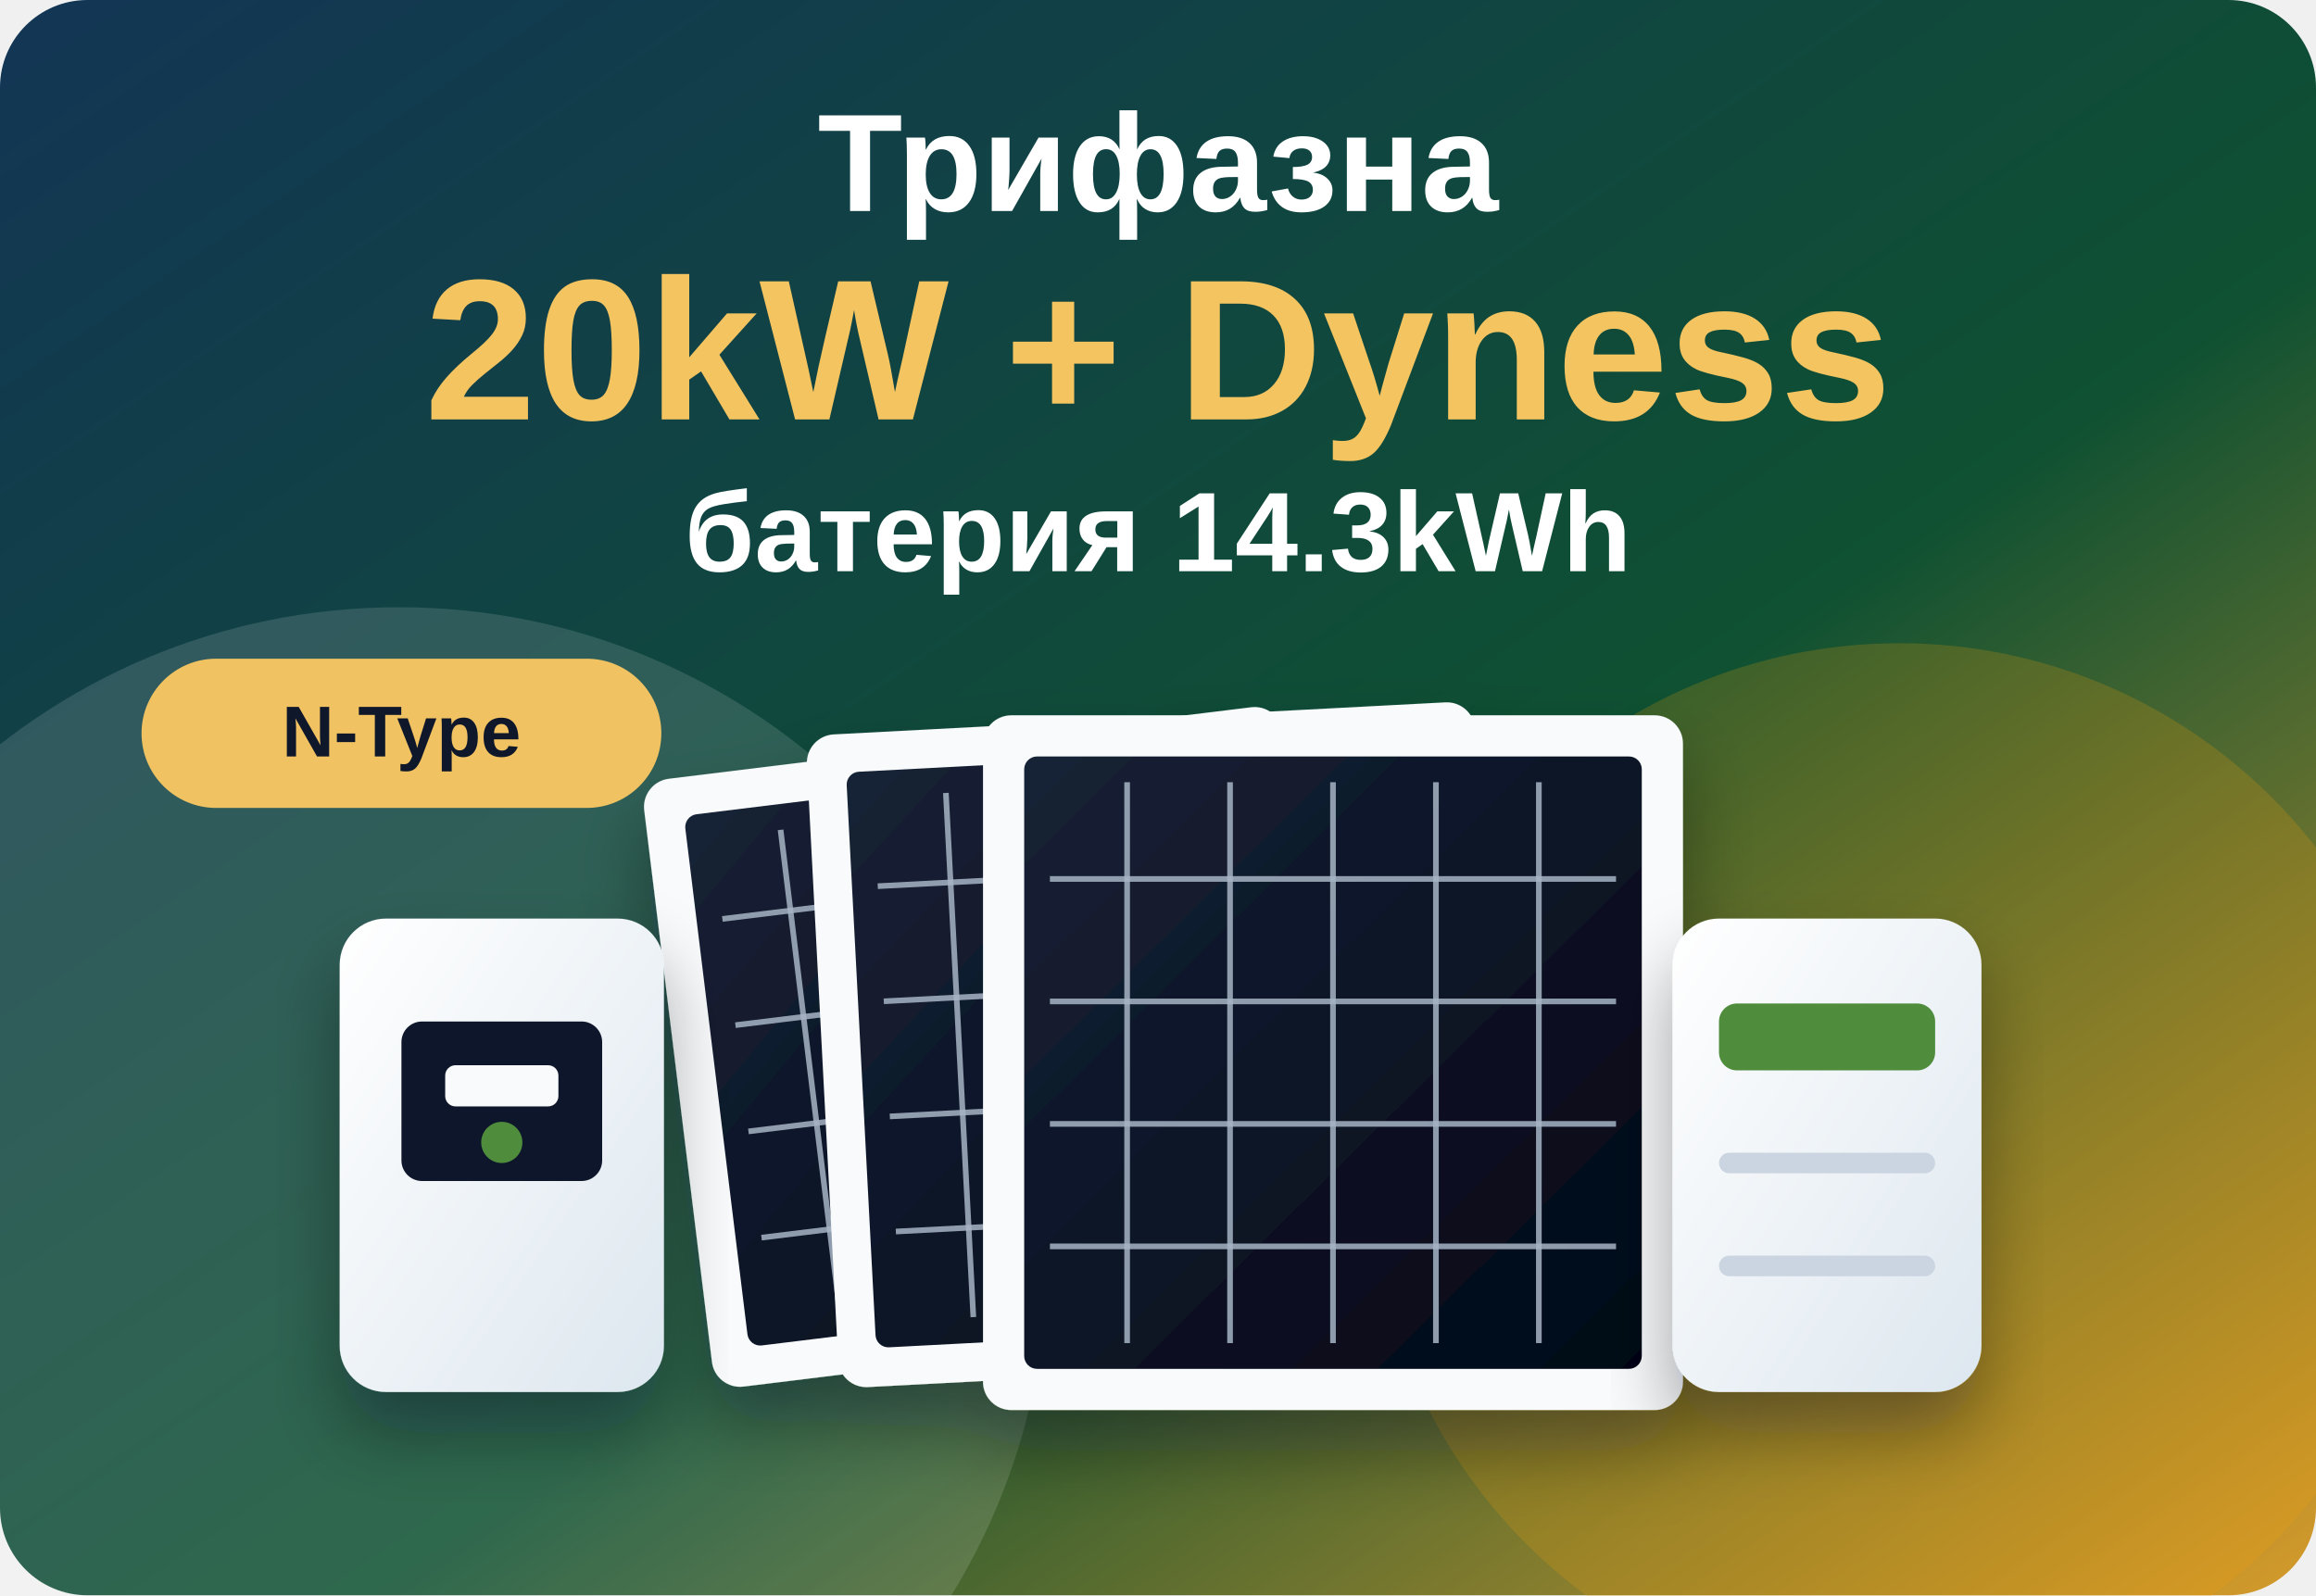
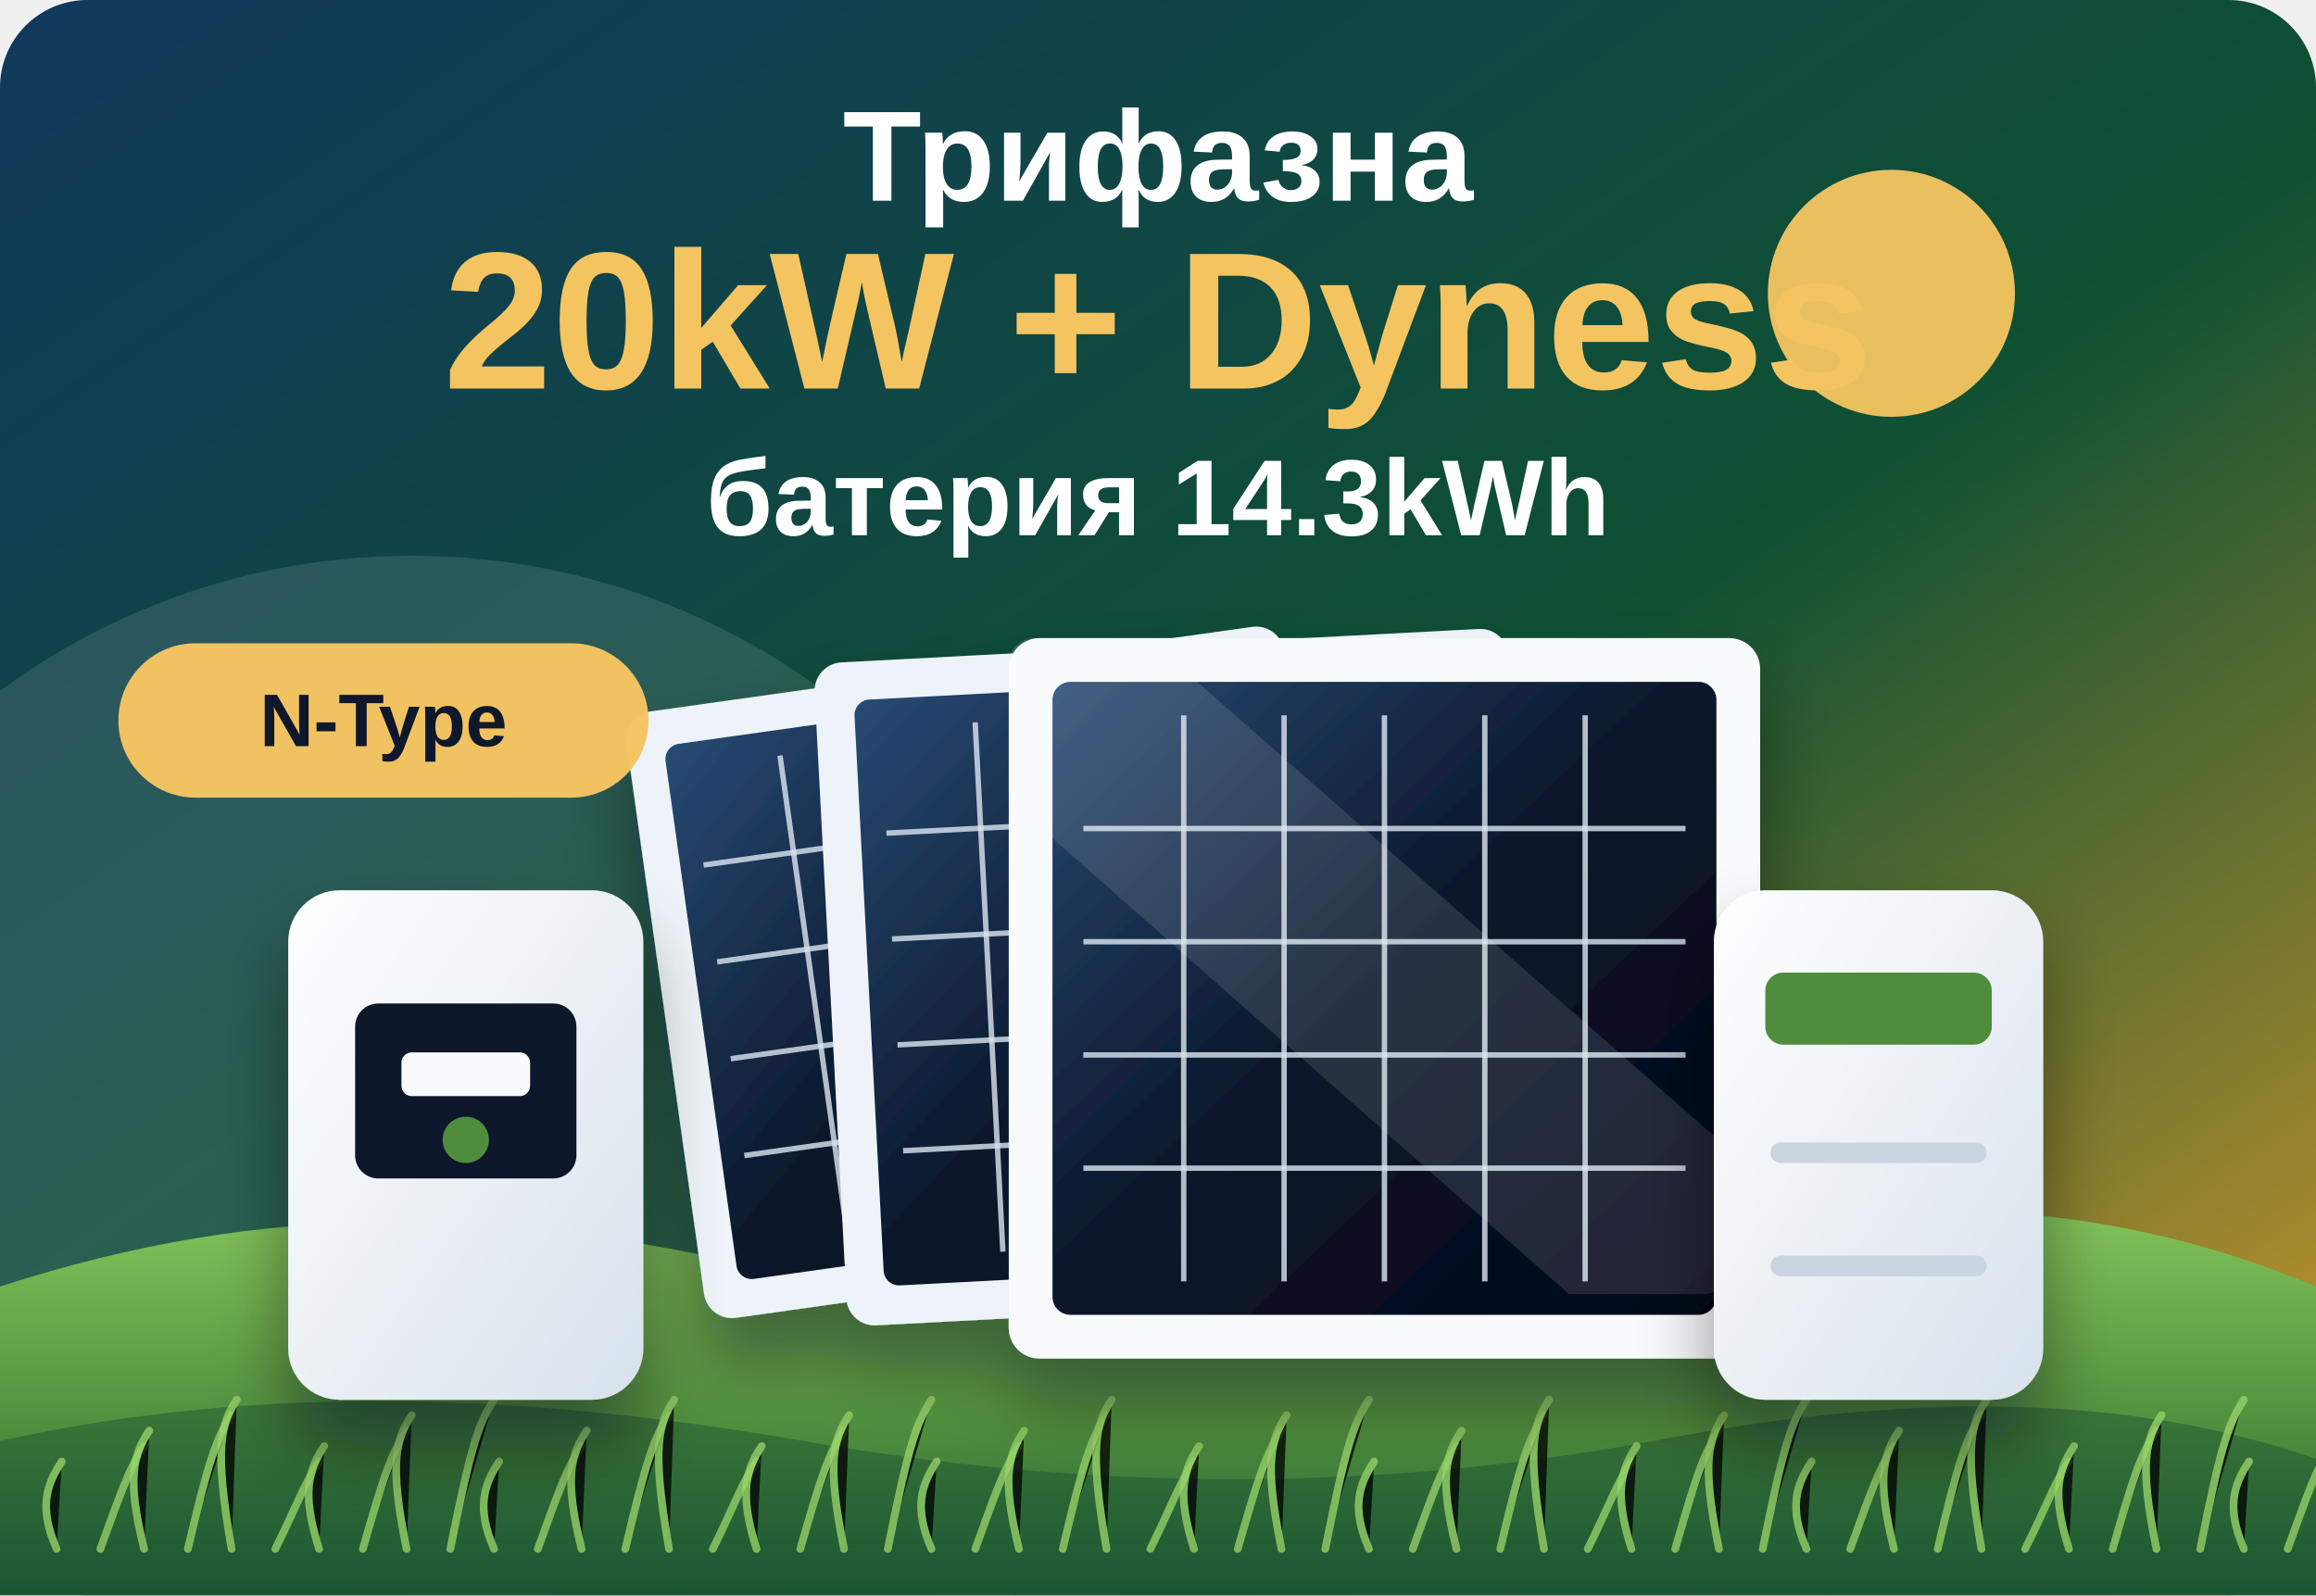
<svg xmlns="http://www.w3.org/2000/svg" width="900" height="620" viewBox="0 0 900 620" role="img" aria-label="Трифазна 20kW Dyness 14.3kWh">
  <defs>
-     <linearGradient id="bg" x1="0" y1="0" x2="1" y2="1">
-       <stop offset="0" stop-color="#123555" />
-       <stop offset=".58" stop-color="#0F5132" />
+     <linearGradient id="sky" x1="0" y1="0" x2="1" y2="1">
+       <stop offset="0" stop-color="#11385C" />
+       <stop offset=".55" stop-color="#0F5132" />
      <stop offset="1" stop-color="#D79B2B" />
    </linearGradient>
-     <linearGradient id="panel" x1="0" y1="0" x2="1" y2="1">
-       <stop offset="0" stop-color="#172235" />
+     <linearGradient id="glass" x1="0" y1="0" x2="1" y2="1">
+       <stop offset="0" stop-color="#284A74" />
+       <stop offset=".48" stop-color="#0B172A" />
      <stop offset="1" stop-color="#020617" />
    </linearGradient>
    <linearGradient id="device" x1="0" y1="0" x2="1" y2="1">
      <stop offset="0" stop-color="#FFFFFF" />
-       <stop offset="1" stop-color="#DDE7EF" />
+       <stop offset="1" stop-color="#D8E2EC" />
    </linearGradient>
-     <filter id="shadow" x="-20%" y="-20%" width="140%" height="150%">
-       <feDropShadow dx="0" dy="16" stdDeviation="14" flood-color="#020617" flood-opacity=".36" />
+     <linearGradient id="grass" x1="0" y1="0" x2="0" y2="1">
+       <stop offset="0" stop-color="#83C35A" />
+       <stop offset=".58" stop-color="#4F8D3D" />
+       <stop offset="1" stop-color="#1D5B35" />
+     </linearGradient>
+     <filter id="shadow" x="-25%" y="-25%" width="150%" height="160%">
+       <feDropShadow dx="0" dy="18" stdDeviation="14" flood-color="#020617" flood-opacity=".42" />
    </filter>
+     <clipPath id="shineClip">
+       <rect x="0" y="0" width="280" height="255" rx="10" />
+     </clipPath>
  </defs>
-   <rect width="900" height="620" rx="34" fill="url(#bg)" />
-   <circle cx="155" cy="488" r="252" fill="#FFFFFF" opacity=".13" />
-   <circle cx="738" cy="455" r="205" fill="#F59E0B" opacity=".2" />
+   <rect width="900" height="620" rx="34" fill="url(#sky)" />
+   <circle cx="735" cy="114" r="48" fill="#F4C461" opacity=".95">
+     <animate attributeName="opacity" values=".78;.98;.78" dur="4.8s" repeatCount="indefinite" />
+   </circle>
+   <circle cx="160" cy="486" r="270" fill="#FFFFFF" opacity=".11" />
+   <path class="offer-grass" d="M0 500c105 -34 194 -31 302 -6 112 26 205 27 317 -4 102 -28 193 -27 281 10v120H0z" fill="url(#grass)" />
+   <path class="offer-grass" d="M0 560c104 -23 208 -18 312 0 114 20 226 20 336 -1 101 -19 183 -16 252 8v53H0z" fill="#184D31" opacity=".45" />
+   <path d="M22 602c-7 -16 -4 -25 2 -34" stroke="#9BD56B" stroke-width="3" stroke-linecap="round" opacity=".75" />
+   <path d="M39 602c8 -22 11 -31 17 -40" stroke="#9BD56B" stroke-width="3" stroke-linecap="round" opacity=".75" />
+   <path d="M56 602c-7 -28 -4 -37 2 -46" stroke="#9BD56B" stroke-width="3" stroke-linecap="round" opacity=".75" />
+   <path d="M73 602c8 -34 11 -43 17 -52" stroke="#9BD56B" stroke-width="3" stroke-linecap="round" opacity=".75" />
+   <path d="M90 602c-7 -40 -4 -49 2 -58" stroke="#9BD56B" stroke-width="3" stroke-linecap="round" opacity=".75" />
+   <path d="M107 602c8 -16 11 -25 17 -34" stroke="#9BD56B" stroke-width="3" stroke-linecap="round" opacity=".75" />
+   <path d="M124 602c-7 -22 -4 -31 2 -40" stroke="#9BD56B" stroke-width="3" stroke-linecap="round" opacity=".75" />
+   <path d="M141 602c8 -28 11 -37 17 -46" stroke="#9BD56B" stroke-width="3" stroke-linecap="round" opacity=".75" />
+   <path d="M158 602c-7 -34 -4 -43 2 -52" stroke="#9BD56B" stroke-width="3" stroke-linecap="round" opacity=".75" />
+   <path d="M175 602c8 -40 11 -49 17 -58" stroke="#9BD56B" stroke-width="3" stroke-linecap="round" opacity=".75" />
+   <path d="M192 602c-7 -16 -4 -25 2 -34" stroke="#9BD56B" stroke-width="3" stroke-linecap="round" opacity=".75" />
+   <path d="M209 602c8 -22 11 -31 17 -40" stroke="#9BD56B" stroke-width="3" stroke-linecap="round" opacity=".75" />
+   <path d="M226 602c-7 -28 -4 -37 2 -46" stroke="#9BD56B" stroke-width="3" stroke-linecap="round" opacity=".75" />
+   <path d="M243 602c8 -34 11 -43 17 -52" stroke="#9BD56B" stroke-width="3" stroke-linecap="round" opacity=".75" />
+   <path d="M260 602c-7 -40 -4 -49 2 -58" stroke="#9BD56B" stroke-width="3" stroke-linecap="round" opacity=".75" />
+   <path d="M277 602c8 -16 11 -25 17 -34" stroke="#9BD56B" stroke-width="3" stroke-linecap="round" opacity=".75" />
+   <path d="M294 602c-7 -22 -4 -31 2 -40" stroke="#9BD56B" stroke-width="3" stroke-linecap="round" opacity=".75" />
+   <path d="M311 602c8 -28 11 -37 17 -46" stroke="#9BD56B" stroke-width="3" stroke-linecap="round" opacity=".75" />
+   <path d="M328 602c-7 -34 -4 -43 2 -52" stroke="#9BD56B" stroke-width="3" stroke-linecap="round" opacity=".75" />
+   <path d="M345 602c8 -40 11 -49 17 -58" stroke="#9BD56B" stroke-width="3" stroke-linecap="round" opacity=".75" />
+   <path d="M362 602c-7 -16 -4 -25 2 -34" stroke="#9BD56B" stroke-width="3" stroke-linecap="round" opacity=".75" />
+   <path d="M379 602c8 -22 11 -31 17 -40" stroke="#9BD56B" stroke-width="3" stroke-linecap="round" opacity=".75" />
+   <path d="M396 602c-7 -28 -4 -37 2 -46" stroke="#9BD56B" stroke-width="3" stroke-linecap="round" opacity=".75" />
+   <path d="M413 602c8 -34 11 -43 17 -52" stroke="#9BD56B" stroke-width="3" stroke-linecap="round" opacity=".75" />
+   <path d="M430 602c-7 -40 -4 -49 2 -58" stroke="#9BD56B" stroke-width="3" stroke-linecap="round" opacity=".75" />
+   <path d="M447 602c8 -16 11 -25 17 -34" stroke="#9BD56B" stroke-width="3" stroke-linecap="round" opacity=".75" />
+   <path d="M464 602c-7 -22 -4 -31 2 -40" stroke="#9BD56B" stroke-width="3" stroke-linecap="round" opacity=".75" />
+   <path d="M481 602c8 -28 11 -37 17 -46" stroke="#9BD56B" stroke-width="3" stroke-linecap="round" opacity=".75" />
+   <path d="M498 602c-7 -34 -4 -43 2 -52" stroke="#9BD56B" stroke-width="3" stroke-linecap="round" opacity=".75" />
+   <path d="M515 602c8 -40 11 -49 17 -58" stroke="#9BD56B" stroke-width="3" stroke-linecap="round" opacity=".75" />
+   <path d="M532 602c-7 -16 -4 -25 2 -34" stroke="#9BD56B" stroke-width="3" stroke-linecap="round" opacity=".75" />
+   <path d="M549 602c8 -22 11 -31 17 -40" stroke="#9BD56B" stroke-width="3" stroke-linecap="round" opacity=".75" />
+   <path d="M566 602c-7 -28 -4 -37 2 -46" stroke="#9BD56B" stroke-width="3" stroke-linecap="round" opacity=".75" />
+   <path d="M583 602c8 -34 11 -43 17 -52" stroke="#9BD56B" stroke-width="3" stroke-linecap="round" opacity=".75" />
+   <path d="M600 602c-7 -40 -4 -49 2 -58" stroke="#9BD56B" stroke-width="3" stroke-linecap="round" opacity=".75" />
+   <path d="M617 602c8 -16 11 -25 17 -34" stroke="#9BD56B" stroke-width="3" stroke-linecap="round" opacity=".75" />
+   <path d="M634 602c-7 -22 -4 -31 2 -40" stroke="#9BD56B" stroke-width="3" stroke-linecap="round" opacity=".75" />
+   <path d="M651 602c8 -28 11 -37 17 -46" stroke="#9BD56B" stroke-width="3" stroke-linecap="round" opacity=".75" />
+   <path d="M668 602c-7 -34 -4 -43 2 -52" stroke="#9BD56B" stroke-width="3" stroke-linecap="round" opacity=".75" />
+   <path d="M685 602c8 -40 11 -49 17 -58" stroke="#9BD56B" stroke-width="3" stroke-linecap="round" opacity=".75" />
+   <path d="M702 602c-7 -16 -4 -25 2 -34" stroke="#9BD56B" stroke-width="3" stroke-linecap="round" opacity=".75" />
+   <path d="M719 602c8 -22 11 -31 17 -40" stroke="#9BD56B" stroke-width="3" stroke-linecap="round" opacity=".75" />
+   <path d="M736 602c-7 -28 -4 -37 2 -46" stroke="#9BD56B" stroke-width="3" stroke-linecap="round" opacity=".75" />
+   <path d="M753 602c8 -34 11 -43 17 -52" stroke="#9BD56B" stroke-width="3" stroke-linecap="round" opacity=".75" />
+   <path d="M770 602c-7 -40 -4 -49 2 -58" stroke="#9BD56B" stroke-width="3" stroke-linecap="round" opacity=".75" />
+   <path d="M787 602c8 -16 11 -25 17 -34" stroke="#9BD56B" stroke-width="3" stroke-linecap="round" opacity=".75" />
+   <path d="M804 602c-7 -22 -4 -31 2 -40" stroke="#9BD56B" stroke-width="3" stroke-linecap="round" opacity=".75" />
+   <path d="M821 602c8 -28 11 -37 17 -46" stroke="#9BD56B" stroke-width="3" stroke-linecap="round" opacity=".75" />
+   <path d="M838 602c-7 -34 -4 -43 2 -52" stroke="#9BD56B" stroke-width="3" stroke-linecap="round" opacity=".75" />
+   <path d="M855 602c8 -40 11 -49 17 -58" stroke="#9BD56B" stroke-width="3" stroke-linecap="round" opacity=".75" />
+   <path d="M872 602c-7 -16 -4 -25 2 -34" stroke="#9BD56B" stroke-width="3" stroke-linecap="round" opacity=".75" />
+   <path d="M889 602c8 -22 11 -31 17 -40" stroke="#9BD56B" stroke-width="3" stroke-linecap="round" opacity=".75" />
  <g font-family="Arial, sans-serif" text-anchor="middle">
-     <text x="450" y="82" font-size="54" font-weight="900" fill="#FFFFFF">Трифазна</text>
-     <text x="450" y="163" font-size="78" font-weight="900" fill="#F4C461">20kW + Dyness</text>
-     <text x="450" y="222" font-size="44" font-weight="900" fill="#FFFFFF">батерия 14.3kWh</text>
+     <text x="450" y="78" font-size="50" font-weight="900" fill="#FFFFFF">Трифазна</text>
+     <text x="450" y="151" font-size="76" font-weight="900" fill="#F4C461">20kW + Dyness</text>
+     <text x="450" y="208" font-size="42" font-weight="900" fill="#FFFFFF">батерия 14.3kWh</text>
  </g>
-   <g filter="url(#shadow)">
-     <g transform="translate(249 304) rotate(-7)">
-       <rect width="250" height="238" rx="11" fill="#F8FAFC" />
-       <rect x="15" y="15" width="220" height="208" rx="5" fill="url(#panel)" />
-       <line x1="51.667" y1="25" x2="51.667" y2="213" stroke="#A6B4C4" stroke-width="2.2" opacity=".85" />
-       <line x1="88.333" y1="25" x2="88.333" y2="213" stroke="#A6B4C4" stroke-width="2.2" opacity=".85" />
-       <line x1="125" y1="25" x2="125" y2="213" stroke="#A6B4C4" stroke-width="2.2" opacity=".85" />
-       <line x1="161.667" y1="25" x2="161.667" y2="213" stroke="#A6B4C4" stroke-width="2.2" opacity=".85" />
-       <line x1="198.333" y1="25" x2="198.333" y2="213" stroke="#A6B4C4" stroke-width="2.2" opacity=".85" />
-       <line x1="25" y1="56.6" x2="225" y2="56.6" stroke="#A6B4C4" stroke-width="2.2" opacity=".85" />
-       <line x1="25" y1="98.2" x2="225" y2="98.2" stroke="#A6B4C4" stroke-width="2.2" opacity=".85" />
-       <line x1="25" y1="139.8" x2="225" y2="139.8" stroke="#A6B4C4" stroke-width="2.2" opacity=".85" />
-       <line x1="25" y1="181.4" x2="225" y2="181.4" stroke="#A6B4C4" stroke-width="2.2" opacity=".85" />
+   <g class="solar-module" filter="url(#shadow)">
+     <g transform="translate(242 278) rotate(-8)">
+       <rect width="258" height="238" rx="11" fill="#EDF3F8" />
+       <rect x="14" y="14" width="230" height="210" rx="6" fill="url(#glass)" />
+       <line x1="58.333" y1="24" x2="58.333" y2="214" stroke="#D7E2EE" stroke-width="2.1" opacity=".82" />
+       <line x1="93.667" y1="24" x2="93.667" y2="214" stroke="#D7E2EE" stroke-width="2.1" opacity=".82" />
+       <line x1="129" y1="24" x2="129" y2="214" stroke="#D7E2EE" stroke-width="2.1" opacity=".82" />
+       <line x1="164.333" y1="24" x2="164.333" y2="214" stroke="#D7E2EE" stroke-width="2.1" opacity=".82" />
+       <line x1="199.667" y1="24" x2="199.667" y2="214" stroke="#D7E2EE" stroke-width="2.1" opacity=".82" />
+       <line x1="23" y1="62" x2="235" y2="62" stroke="#D7E2EE" stroke-width="2.1" opacity=".82" />
+       <line x1="23" y1="100" x2="235" y2="100" stroke="#D7E2EE" stroke-width="2.1" opacity=".82" />
+       <line x1="23" y1="138" x2="235" y2="138" stroke="#D7E2EE" stroke-width="2.1" opacity=".82" />
+       <line x1="23" y1="176" x2="235" y2="176" stroke="#D7E2EE" stroke-width="2.1" opacity=".82" />
    </g>
-     <g transform="translate(313 286) rotate(-3)">
-       <rect width="260" height="254" rx="11" fill="#F8FAFC" />
-       <rect x="15" y="15" width="230" height="224" rx="5" fill="url(#panel)" />
-       <line x1="53.333" y1="25" x2="53.333" y2="229" stroke="#A6B4C4" stroke-width="2.2" opacity=".85" />
-       <line x1="91.667" y1="25" x2="91.667" y2="229" stroke="#A6B4C4" stroke-width="2.2" opacity=".85" />
-       <line x1="130" y1="25" x2="130" y2="229" stroke="#A6B4C4" stroke-width="2.2" opacity=".85" />
-       <line x1="168.333" y1="25" x2="168.333" y2="229" stroke="#A6B4C4" stroke-width="2.2" opacity=".85" />
-       <line x1="206.667" y1="25" x2="206.667" y2="229" stroke="#A6B4C4" stroke-width="2.2" opacity=".85" />
-       <line x1="25" y1="59.8" x2="235" y2="59.8" stroke="#A6B4C4" stroke-width="2.2" opacity=".85" />
-       <line x1="25" y1="104.6" x2="235" y2="104.6" stroke="#A6B4C4" stroke-width="2.2" opacity=".85" />
-       <line x1="25" y1="149.4" x2="235" y2="149.4" stroke="#A6B4C4" stroke-width="2.2" opacity=".85" />
-       <line x1="25" y1="194.2" x2="235" y2="194.2" stroke="#A6B4C4" stroke-width="2.2" opacity=".85" />
+     <g transform="translate(316 258) rotate(-3)">
+       <rect width="270" height="258" rx="11" fill="#EDF3F8" />
+       <rect x="15" y="15" width="240" height="228" rx="6" fill="url(#glass)" />
+       <line x1="61.667" y1="26" x2="61.667" y2="232" stroke="#D7E2EE" stroke-width="2.1" opacity=".82" />
+       <line x1="98.333" y1="26" x2="98.333" y2="232" stroke="#D7E2EE" stroke-width="2.1" opacity=".82" />
+       <line x1="135" y1="26" x2="135" y2="232" stroke="#D7E2EE" stroke-width="2.1" opacity=".82" />
+       <line x1="171.667" y1="26" x2="171.667" y2="232" stroke="#D7E2EE" stroke-width="2.1" opacity=".82" />
+       <line x1="208.333" y1="26" x2="208.333" y2="232" stroke="#D7E2EE" stroke-width="2.1" opacity=".82" />
+       <line x1="25" y1="67.2" x2="245" y2="67.2" stroke="#D7E2EE" stroke-width="2.1" opacity=".82" />
+       <line x1="25" y1="108.4" x2="245" y2="108.4" stroke="#D7E2EE" stroke-width="2.1" opacity=".82" />
+       <line x1="25" y1="149.6" x2="245" y2="149.6" stroke="#D7E2EE" stroke-width="2.1" opacity=".82" />
+       <line x1="25" y1="190.8" x2="245" y2="190.8" stroke="#D7E2EE" stroke-width="2.1" opacity=".82" />
    </g>
-     <g transform="translate(382 278)">
-       <rect width="272" height="270" rx="11" fill="#F8FAFC" />
-       <rect x="16" y="16" width="240" height="238" rx="5" fill="url(#panel)" />
-       <line x1="56" y1="26" x2="56" y2="244" stroke="#A6B4C4" stroke-width="2.2" opacity=".85" />
-       <line x1="96" y1="26" x2="96" y2="244" stroke="#A6B4C4" stroke-width="2.2" opacity=".85" />
-       <line x1="136" y1="26" x2="136" y2="244" stroke="#A6B4C4" stroke-width="2.2" opacity=".85" />
-       <line x1="176" y1="26" x2="176" y2="244" stroke="#A6B4C4" stroke-width="2.2" opacity=".85" />
-       <line x1="216" y1="26" x2="216" y2="244" stroke="#A6B4C4" stroke-width="2.2" opacity=".85" />
-       <line x1="26" y1="63.6" x2="246" y2="63.6" stroke="#A6B4C4" stroke-width="2.2" opacity=".85" />
-       <line x1="26" y1="111.2" x2="246" y2="111.2" stroke="#A6B4C4" stroke-width="2.2" opacity=".85" />
-       <line x1="26" y1="158.8" x2="246" y2="158.8" stroke="#A6B4C4" stroke-width="2.2" opacity=".85" />
-       <line x1="26" y1="206.4" x2="246" y2="206.4" stroke="#A6B4C4" stroke-width="2.2" opacity=".85" />
+     <g transform="translate(392 248)">
+       <rect width="292" height="280" rx="12" fill="#F8FAFC" />
+       <rect x="17" y="17" width="258" height="246" rx="7" fill="url(#glass)" />
+       <line x1="68" y1="30" x2="68" y2="250" stroke="#D7E2EE" stroke-width="2.1" opacity=".82" />
+       <line x1="107" y1="30" x2="107" y2="250" stroke="#D7E2EE" stroke-width="2.1" opacity=".82" />
+       <line x1="146" y1="30" x2="146" y2="250" stroke="#D7E2EE" stroke-width="2.1" opacity=".82" />
+       <line x1="185" y1="30" x2="185" y2="250" stroke="#D7E2EE" stroke-width="2.1" opacity=".82" />
+       <line x1="224" y1="30" x2="224" y2="250" stroke="#D7E2EE" stroke-width="2.1" opacity=".82" />
+       <line x1="29" y1="74" x2="263" y2="74" stroke="#D7E2EE" stroke-width="2.1" opacity=".82" />
+       <line x1="29" y1="118" x2="263" y2="118" stroke="#D7E2EE" stroke-width="2.1" opacity=".82" />
+       <line x1="29" y1="162" x2="263" y2="162" stroke="#D7E2EE" stroke-width="2.1" opacity=".82" />
+       <line x1="29" y1="206" x2="263" y2="206" stroke="#D7E2EE" stroke-width="2.1" opacity=".82" />
+       <g clip-path="url(#shineClip)">
+         <path d="M-45 23L22 -28 344 255 280 310z" fill="#FFFFFF" opacity=".12">
+           <animateTransform attributeName="transform" type="translate" values="-170 0;210 0;-170 0" dur="7s" repeatCount="indefinite" />
+         </path>
+       </g>
    </g>
  </g>
  <g filter="url(#shadow)">
-     <rect x="132" y="357" width="126" height="184" rx="18" fill="url(#device)" />
-     <rect x="156" y="397" width="78" height="62" rx="8" fill="#0F172A" />
-     <rect x="173" y="414" width="44" height="16" rx="4" fill="#F8FAFC" />
-     <circle cx="195" cy="444" r="8" fill="#4F8D3D" />
+     <rect x="112" y="346" width="138" height="198" rx="20" fill="url(#device)" />
+     <rect x="138" y="390" width="86" height="68" rx="9" fill="#0F172A" />
+     <rect x="156" y="409" width="50" height="17" rx="4" fill="#F8FAFC" />
+     <circle cx="181" cy="443" r="9" fill="#4F8D3D" />
  </g>
  <g filter="url(#shadow)">
-     <rect x="650" y="357" width="120" height="184" rx="18" fill="url(#device)" />
-     <rect x="668" y="390" width="84" height="26" rx="7" fill="#4F8D3D" />
-     <rect x="668" y="448" width="84" height="8" rx="4" fill="#CBD5E1" />
-     <rect x="668" y="488" width="84" height="8" rx="4" fill="#CBD5E1" />
+     <rect x="666" y="346" width="128" height="198" rx="20" fill="url(#device)" />
+     <rect x="686" y="378" width="88" height="28" rx="7" fill="#4F8D3D" />
+     <rect x="688" y="444" width="84" height="8" rx="4" fill="#CBD5E1" />
+     <rect x="688" y="488" width="84" height="8" rx="4" fill="#CBD5E1" />
  </g>
-   <g transform="translate(55 256)">
-     <rect width="202" height="58" rx="29" fill="#F4C461" opacity=".98" />
-     <text x="101" y="38" text-anchor="middle" font-family="Arial, sans-serif" font-size="28" font-weight="900" fill="#0F172A">N-Type</text>
+   <g transform="translate(46 250)">
+     <rect width="206" height="60" rx="30" fill="#F4C461" opacity=".98" />
+     <text x="103" y="40" text-anchor="middle" font-family="Arial, sans-serif" font-size="29" font-weight="900" fill="#0F172A">N-Type</text>
  </g>
</svg>
